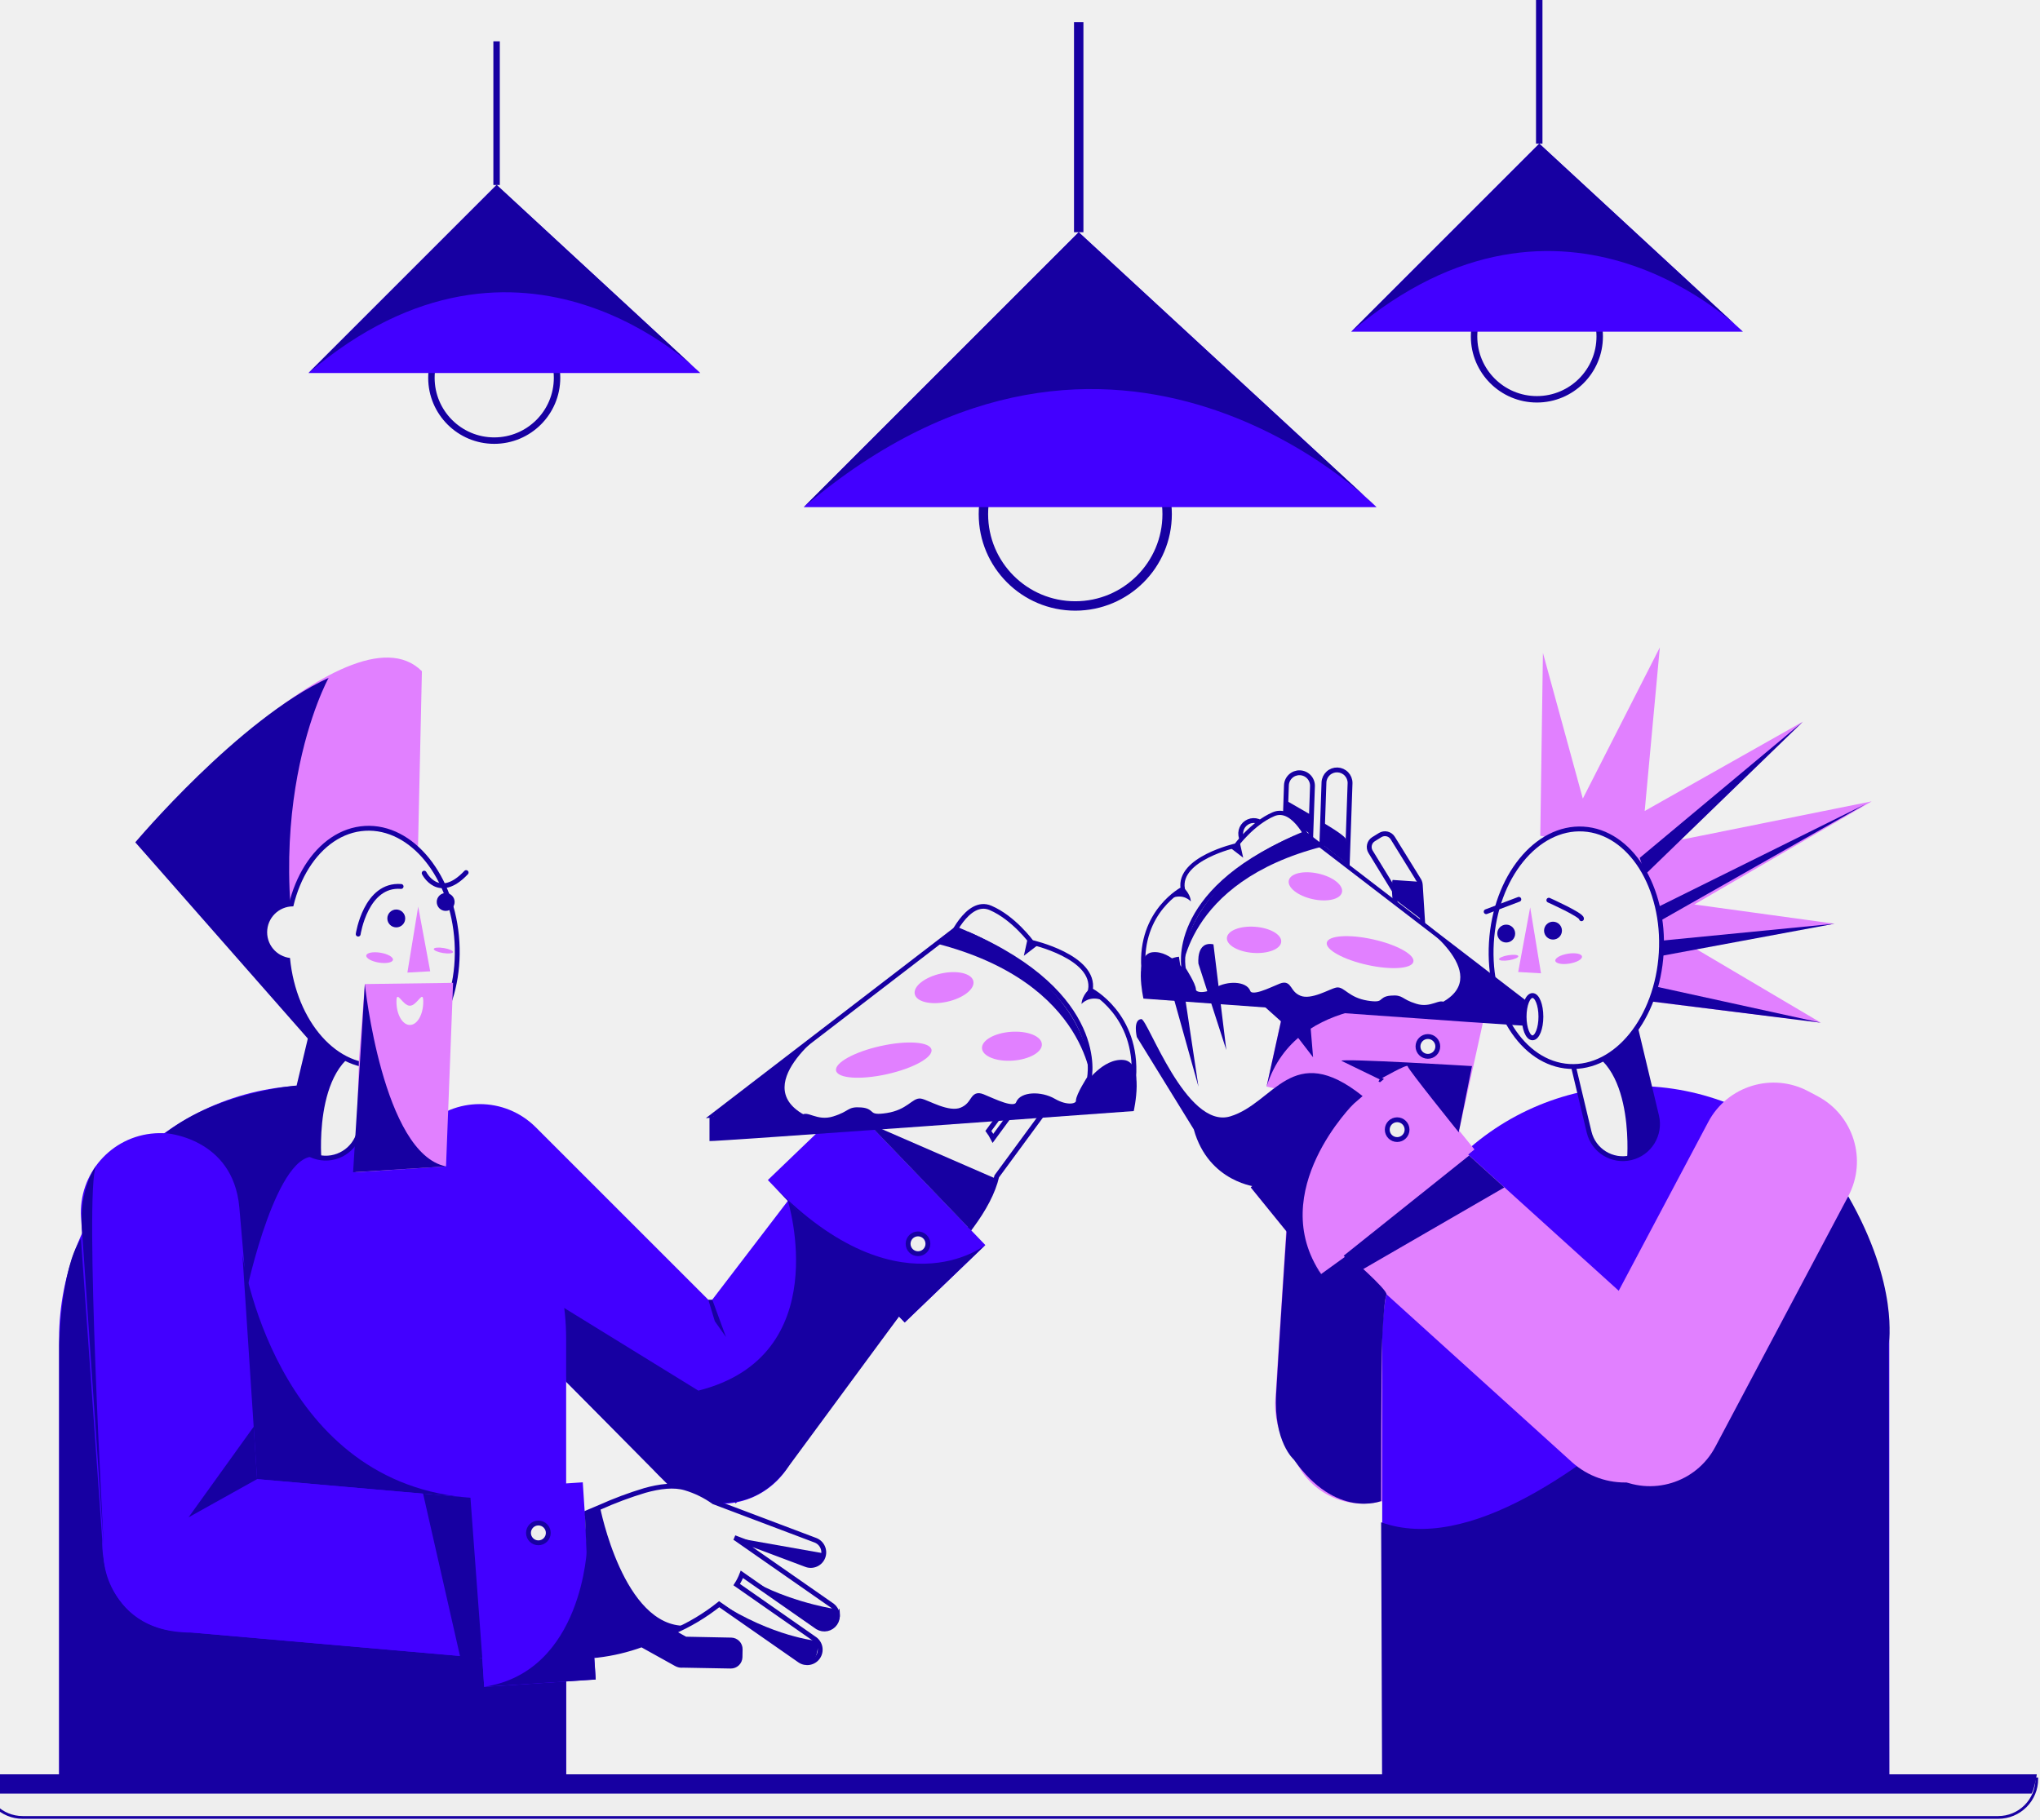
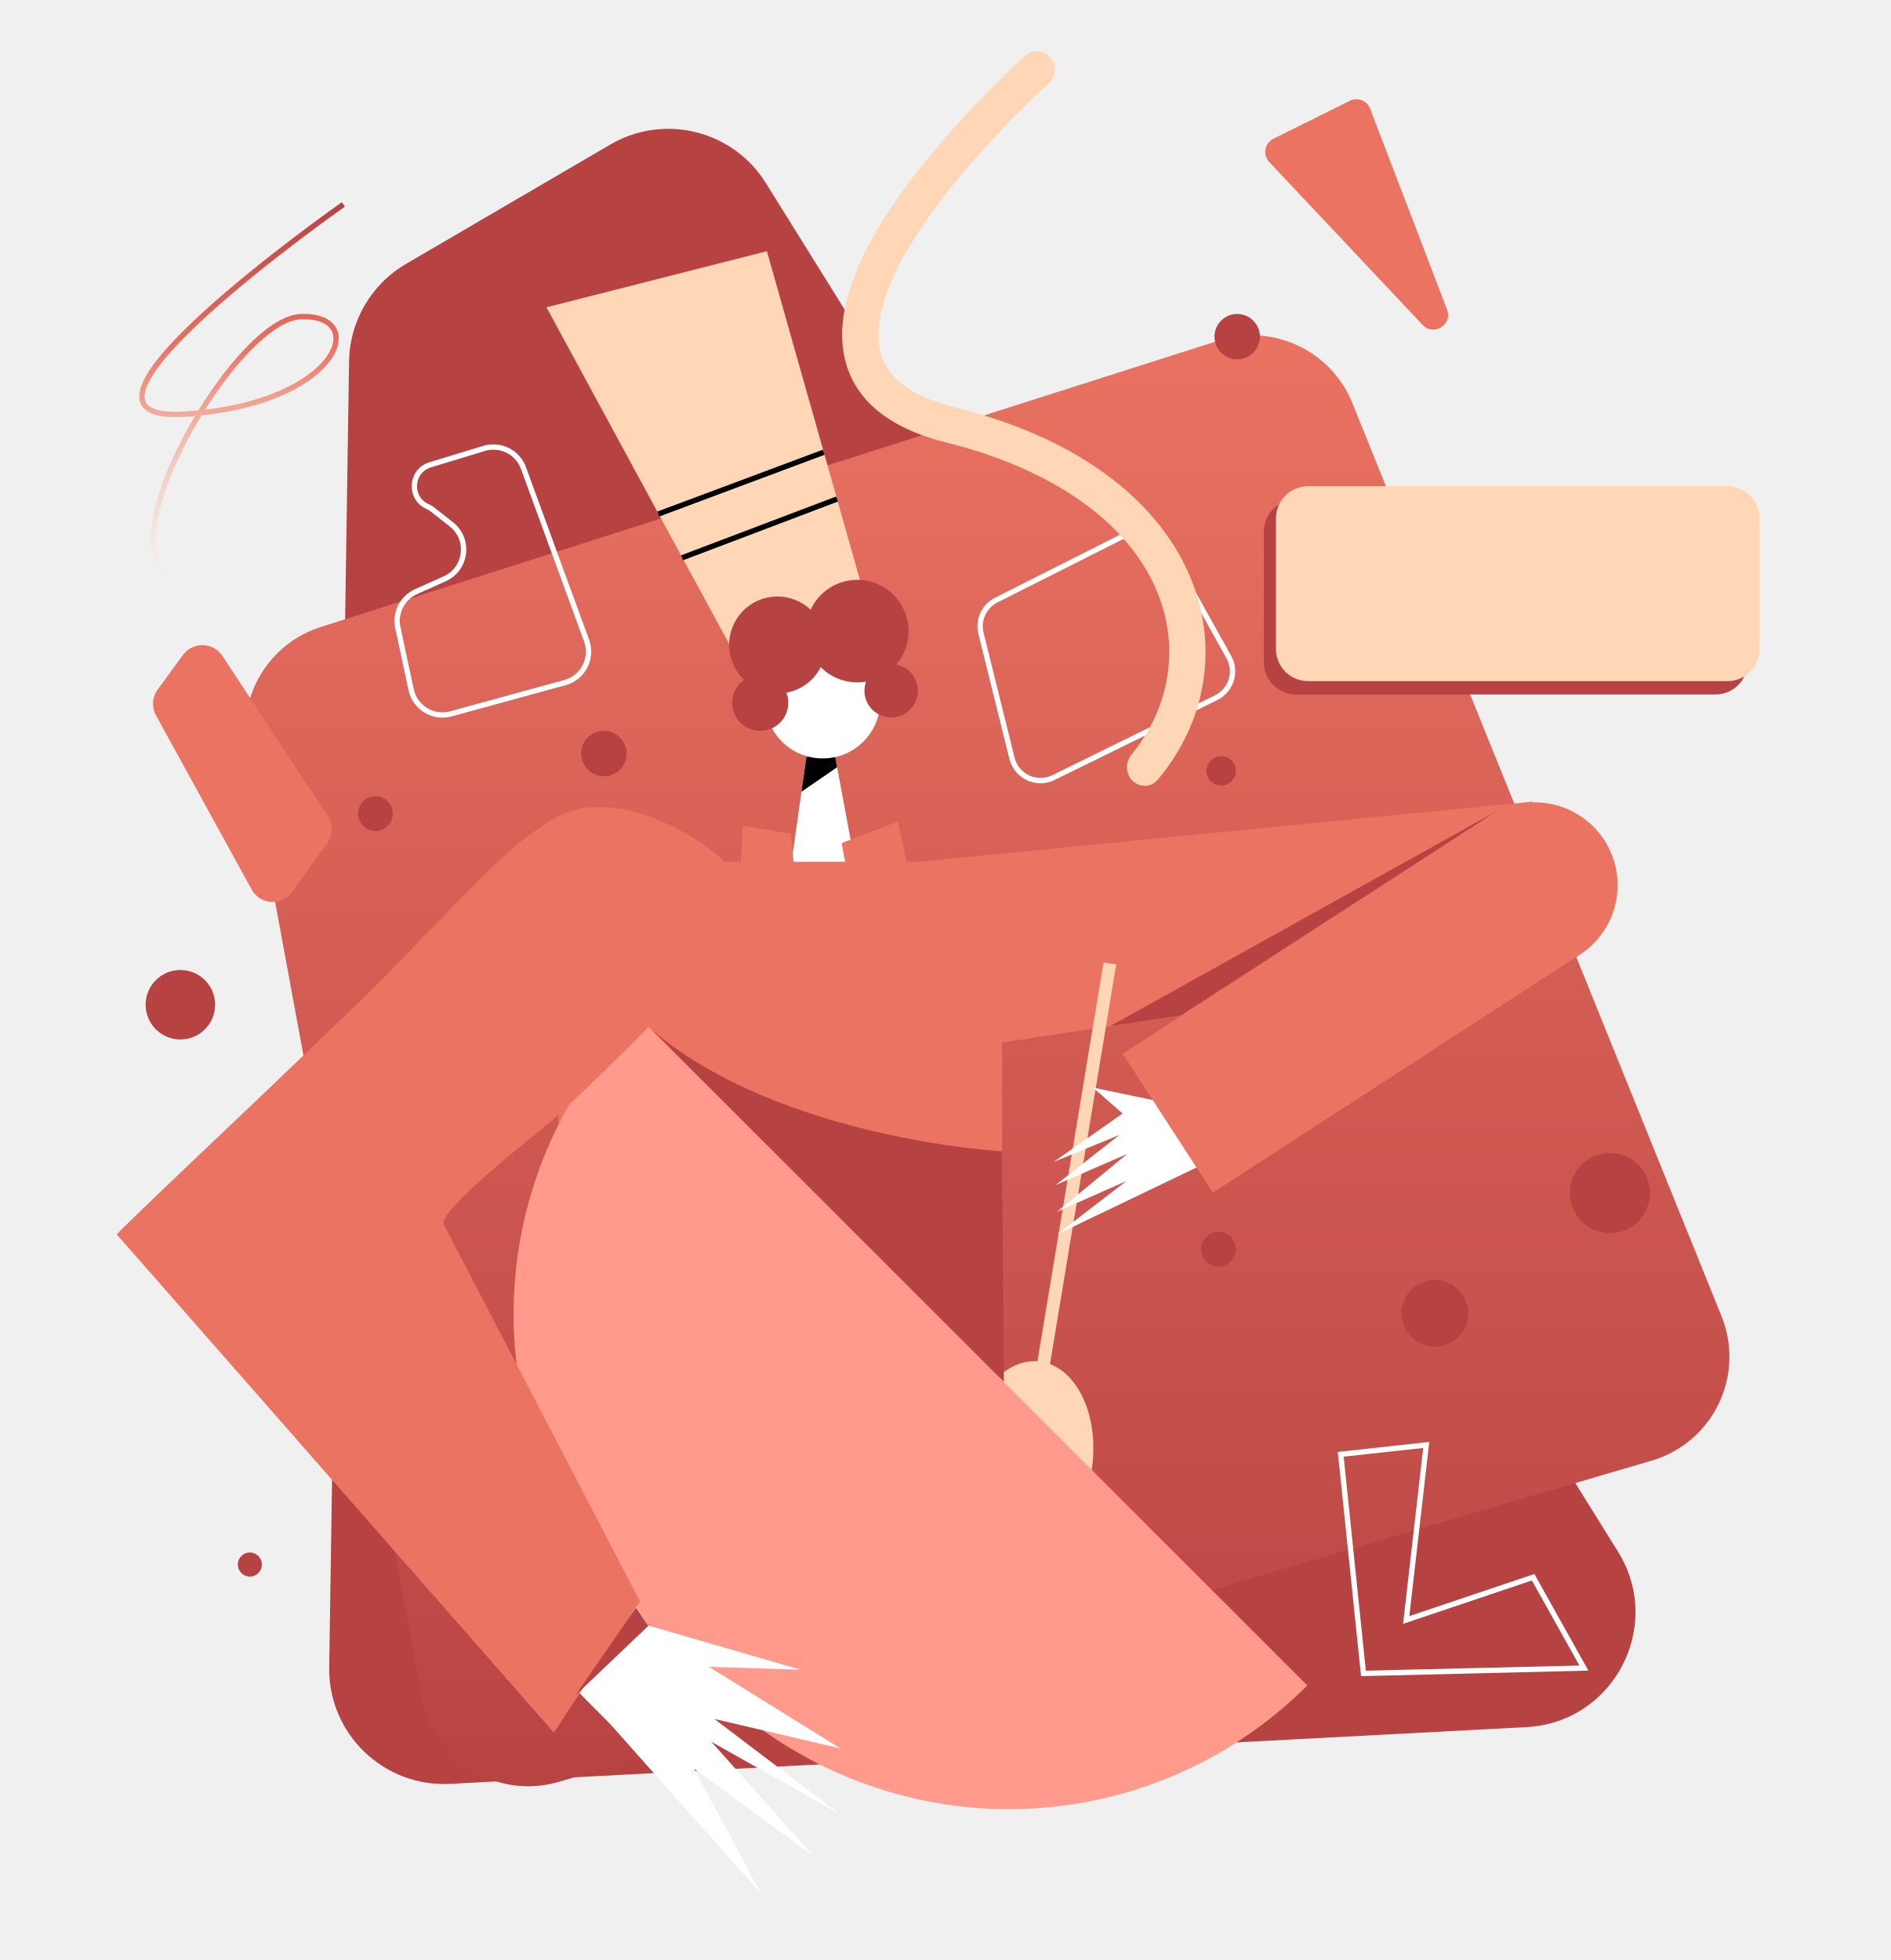
- <svg xmlns="http://www.w3.org/2000/svg" width="639" height="570" viewBox="0 0 639 570" fill="none">
-   <path d="M460.613 307.569C459.527 304.64 457.954 301.915 455.959 299.511C452.925 295.834 449.47 292.525 445.666 289.652L444.89 277.304C444.851 276.579 444.579 275.886 444.115 275.326V275.28L436.25 262.567C435.851 261.925 435.214 261.467 434.478 261.294C433.743 261.121 432.968 261.247 432.325 261.644L430.231 262.94C429.59 263.341 429.133 263.979 428.961 264.716C428.788 265.452 428.913 266.227 429.308 266.872L436.762 279.049L437.057 283.61C432.334 280.456 427.211 277.946 421.823 276.149L422.886 245.34C422.891 244.276 422.481 243.252 421.743 242.485C421.005 241.719 419.998 241.27 418.934 241.234C417.87 241.199 416.835 241.58 416.048 242.296C415.261 243.012 414.784 244.007 414.718 245.069L413.695 274.853C412.49 274.858 411.289 274.988 410.111 275.241L411.112 246.341C411.149 245.259 410.754 244.206 410.015 243.415C409.277 242.624 408.253 242.159 407.171 242.122C406.089 242.084 405.037 242.479 404.246 243.218C403.454 243.957 402.989 244.98 402.952 246.062L401.781 280.081L401.688 282.788C401.664 283.01 401.664 283.233 401.688 283.455L401.114 280.802L396.615 259.984C396.316 259.001 395.657 258.167 394.77 257.649C393.882 257.131 392.832 256.967 391.829 257.189C390.826 257.412 389.944 258.004 389.358 258.849C388.773 259.693 388.528 260.728 388.673 261.745L395.847 294.95C395.698 298.268 396.096 301.588 397.026 304.777C398.05 308.361 400.904 311.82 404.589 315.047C408.394 318.28 412.405 321.265 416.595 323.982C417.549 324.641 418.496 325.269 419.395 325.89L419.814 326.177C421.071 327.046 422.317 327.837 423.553 328.55L460.613 307.569Z" fill="#EEEEEE" stroke="#1700A2" stroke-width="1.52" stroke-miterlimit="10" />
-   <path d="M482.47 261.854L483.3 204.566L495.795 250.219L519.918 202.844L515.178 254.097L564.741 226.105L526.41 263.141L586.281 251.08L530.714 283.385L574.646 289.42L530.28 296.742L570.341 320.43L516.388 313.666C516.388 313.666 524.253 270.898 482.47 261.854Z" fill="#E180FF" />
-   <path d="M537.078 427.491L536.469 424.212C534.132 411.64 522.046 403.343 509.475 405.68L422.031 421.934C409.459 424.271 401.162 436.357 403.499 448.928L404.109 452.207C406.445 464.779 418.531 473.076 431.103 470.739L518.547 454.485C531.118 452.148 539.415 440.062 537.078 427.491Z" fill="#E180FF" />
-   <path d="M455.516 340.342C456.396 326.663 446.019 314.86 432.34 313.98C418.66 313.1 406.858 323.477 405.978 337.156L399.456 438.555C398.576 452.234 408.953 464.037 422.632 464.917C436.312 465.797 448.114 455.42 448.994 441.741L455.516 340.342Z" fill="#E180FF" />
-   <path d="M464.682 319.574L404.243 306.264L396.714 340.449L457.153 353.759L464.682 319.574Z" fill="#E180FF" />
-   <path d="M447.264 330.97C448.977 330.97 450.366 329.581 450.366 327.868C450.366 326.154 448.977 324.765 447.264 324.765C445.55 324.765 444.161 326.154 444.161 327.868C444.161 329.581 445.55 330.97 447.264 330.97Z" fill="#EEEEEE" stroke="#1700A2" stroke-width="1.52" stroke-miterlimit="10" />
-   <path d="M445.046 315.209C445.046 315.209 406.14 310.556 396.755 340.417L404.278 306.235L445.046 315.209Z" fill="#1700A2" />
-   <path d="M96.585 323.804L42.391 263.917C42.391 263.917 109.258 187.409 132.155 210.305L130.945 265.119C130.945 265.119 89.356 264.763 96.585 323.804Z" fill="#E180FF" />
-   <path d="M102.937 212.384C102.937 212.384 78.334 256.897 98.516 324.626L97.686 326.844L42.391 263.917C42.391 263.917 74.743 225.376 102.937 212.384Z" fill="#1700A2" />
-   <path d="M200.14 444.461L230.389 469.971L293.363 395.324C296.868 392.829 299.979 389.822 302.593 386.405C303.19 385.629 303.772 384.9 304.346 384.078C308.185 378.858 311.071 373.583 312.219 368.565L328.049 347.018C328.637 346.161 328.868 345.11 328.695 344.086C328.521 343.061 327.957 342.145 327.12 341.529C326.283 340.914 325.239 340.648 324.21 340.788C323.181 340.928 322.246 341.463 321.604 342.279L311.032 356.667C310.618 355.853 310.138 355.075 309.597 354.34L325.024 333.351C325.356 332.93 325.6 332.445 325.741 331.928C325.882 331.41 325.917 330.869 325.845 330.337C325.773 329.806 325.594 329.294 325.32 328.833C325.046 328.371 324.682 327.97 324.25 327.652C323.818 327.334 323.326 327.106 322.804 326.982C322.282 326.858 321.74 326.84 321.211 326.93C320.682 327.02 320.176 327.215 319.724 327.504C319.272 327.793 318.882 328.17 318.579 328.612L303.663 348.903C302.705 348.257 301.705 347.677 300.669 347.165L314.476 328.387C314.807 327.966 315.051 327.481 315.192 326.964C315.333 326.446 315.369 325.905 315.296 325.373C315.224 324.842 315.046 324.33 314.772 323.868C314.498 323.407 314.134 323.006 313.701 322.688C313.269 322.37 312.777 322.142 312.255 322.018C311.733 321.894 311.191 321.876 310.662 321.966C310.133 322.056 309.627 322.251 309.175 322.54C308.723 322.829 308.334 323.206 308.03 323.648L292.634 344.59C291.574 344.419 290.504 344.312 289.43 344.272L301.135 325.572C301.681 324.672 301.85 323.594 301.607 322.57C301.363 321.546 300.727 320.66 299.835 320.102C298.942 319.544 297.866 319.36 296.84 319.59C295.813 319.82 294.918 320.444 294.348 321.329L277.819 347.701L275.585 351.276L275.725 349.593L276.625 338.975C276.687 337.932 276.339 336.907 275.655 336.118C274.972 335.328 274.007 334.837 272.967 334.749C271.927 334.661 270.893 334.983 270.087 335.647C269.281 336.31 268.765 337.262 268.651 338.3L266.743 360.925L266.503 361.259C264.057 364.437 262.281 368.078 261.283 371.962L200.14 444.461Z" fill="#EEEEEE" stroke="#1700A2" stroke-width="1.52" stroke-miterlimit="10" />
-   <path d="M208.322 463.901C218.015 473.594 233.73 473.594 243.423 463.901C253.116 454.208 253.116 438.493 243.423 428.8L167.829 353.206C158.136 343.513 142.421 343.513 132.728 353.206C123.035 362.899 123.035 378.615 132.728 388.308L208.322 463.901Z" fill="#4200FF" />
-   <path d="M286.184 368.599L283.289 366.384C273.2 358.668 258.767 360.591 251.05 370.68L204.255 431.864C196.539 441.952 198.462 456.386 208.55 464.102L211.446 466.317C221.535 474.033 235.968 472.11 243.685 462.021L290.48 400.837C298.196 390.748 296.273 376.315 286.184 368.599Z" fill="#4200FF" />
-   <path d="M308.643 390.101L265.761 345.478L240.521 369.732L283.403 414.355L308.643 390.101Z" fill="#4200FF" />
-   <path d="M287.553 392.812C289.267 392.812 290.656 391.423 290.656 389.709C290.656 387.996 289.267 386.607 287.553 386.607C285.84 386.607 284.451 387.996 284.451 389.709C284.451 391.423 285.84 392.812 287.553 392.812Z" fill="#EEEEEE" stroke="#1700A2" stroke-width="1.52" stroke-miterlimit="10" />
-   <path d="M246.802 376.283C246.802 376.283 261.88 424.837 218.747 435.712L174.699 408.565L177.336 432.927L209.719 465.682C209.719 465.682 231.072 480.125 246.173 460.594L282.046 411.884L246.802 376.283Z" fill="#1700A2" />
-   <path d="M223.122 407.246L227.411 418.935L223.905 413.963L221.873 407.246" fill="#1700A2" />
-   <path d="M312.009 369.341L274.562 353.053L269.799 335.833L267.852 347.708L303.687 385.001C303.687 385.001 311.458 375.965 312.009 369.341Z" fill="#1700A2" />
-   <path d="M308.62 390.097C308.62 390.097 280.697 412.482 240.503 369.721L283.38 414.351L308.62 390.097Z" fill="#1700A2" />
-   <path d="M97.927 340.053C118.987 340.053 139.185 348.419 154.077 363.311C168.97 378.204 177.336 398.402 177.336 419.462V562.683H18.509V419.462C18.509 409.033 20.564 398.707 24.555 389.072C28.546 379.437 34.396 370.683 41.771 363.309C49.145 355.935 57.9 350.086 67.536 346.095C77.171 342.105 87.498 340.052 97.927 340.053Z" fill="#4200FF" />
-   <path d="M99.5 362.572L99.508 362.574C105.341 363.966 111.199 360.365 112.591 354.532L118.977 327.764C120.369 321.93 116.769 316.073 110.935 314.681L110.928 314.679C105.094 313.287 99.237 316.888 97.845 322.721L91.458 349.489C90.066 355.323 93.667 361.18 99.5 362.572Z" fill="#EEEEEE" stroke="#1700A2" stroke-width="1.52" stroke-miterlimit="10" />
-   <path d="M32.366 488.153C33.26 501.832 45.074 512.196 58.752 511.301C72.431 510.407 82.795 498.594 81.901 484.915L74.927 378.237C74.033 364.559 62.22 354.195 48.541 355.089C34.862 355.983 24.498 367.797 25.392 381.475L32.366 488.153Z" fill="#4200FF" />
-   <path d="M177.336 526.833V562.318L18.541 562.683V421.518C18.541 421.518 18.998 397.473 25.358 388.119L32.021 482.467C32.021 482.467 30.47 511.561 60.13 511.522L151.073 519.472L151.662 528.547L177.336 526.833Z" fill="#1700A2" />
-   <path d="M145.302 469.103L80.529 463.433L75.937 393.13C75.937 393.13 85.842 463.255 145.302 469.103Z" fill="#1700A2" />
-   <path d="M30.074 365.346C30.074 365.346 24.815 372.172 25.653 384.947C26.491 397.721 32.486 484.189 32.486 484.189C32.486 484.189 26.336 373.165 30.074 365.346Z" fill="#1700A2" />
-   <path d="M118.946 327.767L106.955 323.044L97.927 321.011L92.567 344.738C92.567 344.738 87.355 356.148 96.608 361.437L100.657 362.787C100.657 362.787 97.934 328.248 118.946 327.767Z" fill="#1700A2" />
-   <path d="M91.605 481.521L90.287 498.585C90.036 501.947 91.126 505.272 93.319 507.833C95.513 510.393 98.63 511.982 101.991 512.251L177.84 518.146C180.894 518.826 184.041 518.986 187.148 518.619C191.883 518.063 196.537 516.957 201.016 515.323L211.828 521.334C212.461 521.693 213.192 521.84 213.915 521.753H213.977L228.892 522.024C229.648 522.035 230.378 521.747 230.922 521.222C231.467 520.698 231.783 519.98 231.801 519.224L231.847 516.766C231.86 516.009 231.572 515.279 231.048 514.734C230.523 514.188 229.804 513.873 229.047 513.857L214.706 513.57L210.711 511.344C215.93 509.101 220.826 506.171 225.27 502.634L250.556 520.256C251.445 520.856 252.534 521.081 253.588 520.883C254.642 520.686 255.576 520.081 256.188 519.2C256.799 518.32 257.04 517.233 256.857 516.177C256.673 515.12 256.082 514.178 255.209 513.555L230.761 496.491C231.409 495.475 231.952 494.397 232.383 493.272L256.101 509.816C256.991 510.354 258.052 510.533 259.069 510.316C260.085 510.099 260.981 509.503 261.574 508.65C262.167 507.796 262.412 506.748 262.26 505.72C262.108 504.692 261.57 503.76 260.755 503.114L232.832 483.654L230.614 482.103C230.435 481.972 230.242 481.86 230.04 481.769L232.569 482.731L252.51 490.223C253.012 490.413 253.546 490.502 254.082 490.485C254.618 490.468 255.145 490.346 255.634 490.125C256.123 489.904 256.563 489.589 256.93 489.198C257.297 488.807 257.583 488.348 257.773 487.846C257.962 487.345 258.051 486.81 258.034 486.274C258.017 485.739 257.895 485.211 257.674 484.722C257.453 484.234 257.139 483.793 256.748 483.426C256.357 483.059 255.897 482.773 255.396 482.584L223.595 470.569C220.893 468.641 217.893 467.171 214.714 466.218C211.146 465.132 206.67 465.682 201.978 466.993C197.19 468.436 192.5 470.187 187.939 472.237L184.836 473.547C184.689 473.617 184.526 473.679 184.371 473.741C182.959 474.331 181.617 474.949 180.345 475.595L105.233 469.801C101.874 469.559 98.556 470.656 96.003 472.852C93.45 475.047 91.869 478.164 91.605 481.521Z" fill="#EEEEEE" stroke="#1700A2" stroke-width="1.52" stroke-miterlimit="10" />
-   <path d="M59.38 461.601C45.725 460.407 33.686 470.508 32.491 484.164C31.297 497.82 41.398 509.858 55.054 511.053L156.275 519.909C169.931 521.103 181.97 511.002 183.164 497.346C184.359 483.69 174.257 471.652 160.602 470.457L59.38 461.601Z" fill="#4200FF" />
-   <path d="M147.615 466.726L151.652 528.482L186.582 526.198L182.545 464.442L147.615 466.726Z" fill="#4200FF" />
-   <path d="M168.641 483.398C170.354 483.398 171.744 482.009 171.744 480.295C171.744 478.582 170.354 477.193 168.641 477.193C166.928 477.193 165.538 478.582 165.538 480.295C165.538 482.009 166.928 483.398 168.641 483.398Z" fill="#EEEEEE" stroke="#1700A2" stroke-width="1.52" stroke-miterlimit="10" />
-   <path d="M80.529 463.433L59.06 475.409L79.459 447.028L80.382 461.222" fill="#1700A2" />
-   <path d="M147.358 469.281L151.065 519.434H144.216L132.528 467.986L147.358 469.281Z" fill="#1700A2" />
-   <path d="M183.905 484.577C183.905 484.577 182.649 523.739 151.701 528.509L186.605 526.229L183.905 484.577Z" fill="#1700A2" />
-   <path d="M187.962 472.252C187.962 472.252 195.253 509.855 214.807 509.397L210.735 511.375L216.661 513.64L230.219 514.159C230.219 514.159 234.097 516.323 231.056 521.14L224.076 522.055L211.828 521.334L201.032 515.292L187.14 518.588L185.139 518.906L183.2 474.269L187.962 472.252Z" fill="#1700A2" />
-   <path d="M255.892 514.121C255.892 514.121 242.218 512.965 225.216 502.044L250.556 520.225C250.556 520.225 254.915 522.226 255.892 517.937C256.869 513.648 255.892 514.121 255.892 514.121Z" fill="#1700A2" />
-   <path d="M260.608 503.975C260.608 503.975 244.397 501.346 232.39 493.256L256.326 510.615C256.326 510.615 263.23 510.056 263.09 505.914C262.95 501.773 262.4 505.775 262.4 505.775C262.4 505.775 261.376 504.115 260.608 503.975Z" fill="#1700A2" />
-   <path d="M258.025 486.702L230.056 481.753L252.51 490.223C252.51 490.223 257.8 490.441 258.025 486.702Z" fill="#1700A2" />
-   <path d="M118.744 333.919C133.437 333.046 144.359 315.688 143.138 295.15C141.918 274.612 129.018 258.67 114.325 259.542C99.632 260.415 88.71 277.773 89.931 298.311C91.151 318.85 104.051 334.792 118.744 333.919Z" fill="#EEEEEE" stroke="#1700A2" stroke-width="1.52" stroke-miterlimit="10" />
-   <path d="M139.601 285.402C141.148 285.402 142.401 284.148 142.401 282.602C142.401 281.056 141.148 279.802 139.601 279.802C138.055 279.802 136.801 281.056 136.801 282.602C136.801 284.148 138.055 285.402 139.601 285.402Z" fill="#1700A2" />
-   <path d="M124.127 290.567C125.674 290.567 126.927 289.314 126.927 287.767C126.927 286.221 125.674 284.967 124.127 284.967C122.581 284.967 121.327 286.221 121.327 287.767C121.327 289.314 122.581 290.567 124.127 290.567Z" fill="#1700A2" />
-   <path d="M112.198 292.677C112.198 292.677 114.572 276.862 125.64 277.747" stroke="#1700A2" stroke-width="1.52" stroke-miterlimit="10" stroke-linecap="round" />
-   <path d="M132.869 273.574C132.869 273.574 137.337 282.579 146.008 273.395" stroke="#1700A2" stroke-width="1.52" stroke-miterlimit="10" stroke-linecap="round" />
-   <path d="M130.992 284.06L134.754 304.327L127.61 304.731L130.992 284.06Z" fill="#E180FF" />
-   <path d="M123.088 300.735C123.228 299.881 121.47 298.883 119.161 298.506C116.853 298.128 114.869 298.514 114.729 299.368C114.589 300.222 116.347 301.22 118.656 301.598C120.964 301.976 122.948 301.589 123.088 300.735Z" fill="#E180FF" />
-   <path d="M141.91 298.312C141.98 297.881 140.687 297.311 139.022 297.038C137.356 296.766 135.948 296.894 135.878 297.326C135.807 297.757 137.101 298.327 138.766 298.6C140.432 298.872 141.839 298.743 141.91 298.312Z" fill="#E180FF" />
-   <path d="M297.381 294.896C297.381 294.896 302.942 281.33 310.248 284.456C317.555 287.581 323.124 295.245 323.124 295.245C323.124 295.245 343.29 299.767 341.561 310.199C341.561 310.199 356.523 317.854 355.127 337.687L335.301 345.335C335.301 345.335 326.622 289.676 297.381 294.896Z" fill="#EEEEEE" stroke="#1700A2" stroke-width="1.466" stroke-miterlimit="10" />
-   <path d="M299.475 291.072L223.525 349.399L339.808 339.751C339.808 339.751 346.788 310.548 299.475 291.072Z" fill="#EEEEEE" stroke="#1700A2" stroke-width="1.466" stroke-miterlimit="10" />
-   <path d="M222.237 350.206V357.513C222.237 357.862 355.127 348.12 355.127 348.12C355.127 348.12 358.609 332.817 352.024 332.118C345.439 331.42 339.808 339.751 339.808 339.751L222.237 350.206Z" fill="#1700A2" />
-   <path d="M223.517 349.834C223.517 349.834 226.061 355.403 230.583 352.936C235.105 350.47 238.068 348.414 239.456 351.199C240.845 353.983 250.245 352.417 251.285 350.33C252.324 348.244 255.636 352.238 261.197 350.501C266.759 348.763 265.549 347.398 269.729 347.716C273.91 348.034 271.281 350.501 277.904 349.454C284.528 348.407 286.258 344.59 288.345 344.932C290.431 345.273 297.039 349.454 301.212 347.716C305.385 345.979 304.315 342.155 307.821 343.543C311.327 344.932 317.904 348.414 318.959 345.63C320.014 342.845 325.939 342.527 330.089 344.932C334.239 347.336 337.745 346.677 337.745 344.932C337.745 343.187 341.219 337.804 341.219 337.804C341.219 337.804 347.021 311.657 302.841 292.522" fill="#EEEEEE" />
-   <path d="M223.517 349.834C223.517 349.834 226.061 355.403 230.583 352.936C235.105 350.47 238.068 348.414 239.456 351.199C240.845 353.983 250.245 352.417 251.285 350.33C252.324 348.244 255.636 352.238 261.197 350.501C266.759 348.763 265.549 347.398 269.729 347.716C273.91 348.034 271.281 350.501 277.904 349.454C284.528 348.407 286.258 344.59 288.345 344.932C290.431 345.273 297.039 349.454 301.212 347.716C305.385 345.979 304.315 342.155 307.821 343.543C311.327 344.932 317.904 348.414 318.959 345.63C320.014 342.845 325.939 342.527 330.089 344.932C334.239 347.336 337.745 346.677 337.745 344.932C337.745 343.187 341.219 337.804 341.219 337.804C341.219 337.804 347.021 311.657 302.841 292.522" stroke="#1700A2" stroke-width="1.466" stroke-miterlimit="10" />
-   <path d="M277.808 336.569C286.06 334.738 292.31 331.278 291.769 328.84C291.228 326.401 284.101 325.909 275.849 327.74C267.598 329.571 261.348 333.031 261.889 335.469C262.43 337.907 269.557 338.4 277.808 336.569Z" fill="#E180FF" />
-   <path d="M296.695 313.861C301.764 312.736 305.434 309.848 304.893 307.41C304.352 304.972 299.805 303.907 294.736 305.031C289.667 306.156 285.997 309.044 286.538 311.482C287.079 313.92 291.626 314.985 296.695 313.861Z" fill="#E180FF" />
-   <path d="M317.3 332.31C322.478 331.935 326.53 329.612 326.349 327.121C326.169 324.63 321.825 322.915 316.647 323.29C311.469 323.665 307.417 325.988 307.597 328.479C307.778 330.969 312.121 332.685 317.3 332.31Z" fill="#E180FF" />
-   <path d="M336.814 189.859C352.706 189.859 365.59 176.976 365.59 161.083C365.59 145.191 352.706 132.307 336.814 132.307C320.921 132.307 308.038 145.191 308.038 161.083C308.038 176.976 320.921 189.859 336.814 189.859Z" fill="#EEEEEE" stroke="#1700A2" stroke-width="2.947" stroke-miterlimit="10" />
-   <path d="M337.892 72.762L251.75 158.904H260.46H431.193L337.892 72.762Z" fill="#4200FF" />
-   <path d="M337.892 72.762V6.942" stroke="#1700A2" stroke-width="2.947" stroke-miterlimit="10" />
-   <path d="M431.193 158.904C431.193 158.904 349.651 75.647 251.75 158.904L337.892 72.762L431.193 158.904Z" fill="#1700A2" />
-   <path d="M481.407 125.11C492.275 125.11 501.085 116.3 501.085 105.432C501.085 94.564 492.275 85.754 481.407 85.754C470.54 85.754 461.729 94.564 461.729 105.432C461.729 116.3 470.54 125.11 481.407 125.11Z" fill="#EEEEEE" stroke="#1700A2" stroke-width="2.017" stroke-miterlimit="10" />
-   <path d="M482.144 45.018L423.227 103.935H429.184H545.956L482.144 45.018Z" fill="#4200FF" />
-   <path d="M482.144 45.018V6.10352e-05" stroke="#1700A2" stroke-width="2.017" stroke-miterlimit="10" />
-   <path d="M545.956 103.958C545.956 103.958 490.18 47.019 423.227 103.958L482.175 45.01L545.956 103.958Z" fill="#1700A2" />
-   <path d="M154.812 138.055C165.679 138.055 174.489 129.245 174.489 118.377C174.489 107.509 165.679 98.699 154.812 98.699C143.944 98.699 135.134 107.509 135.134 118.377C135.134 129.245 143.944 138.055 154.812 138.055Z" fill="#EEEEEE" stroke="#1700A2" stroke-width="2.017" stroke-miterlimit="10" />
-   <path d="M155.548 57.963L96.631 116.88H102.588H219.36L155.548 57.963Z" fill="#4200FF" />
-   <path d="M155.548 57.963V12.945" stroke="#1700A2" stroke-width="2.017" stroke-miterlimit="10" />
-   <path d="M219.36 116.88C219.36 116.88 163.584 59.941 96.631 116.88L155.579 57.932L219.36 116.88Z" fill="#1700A2" />
-   <path d="M91.791 300.209C96.272 300.209 99.904 296.576 99.904 292.096C99.904 287.615 96.272 283.982 91.791 283.982C87.311 283.982 83.678 287.615 83.678 292.096C83.678 296.576 87.311 300.209 91.791 300.209Z" fill="#EEEEEE" />
-   <path d="M112.431 331.909L114.277 308.322L141.92 307.949L139.71 365.455L111.329 367.293L112.431 331.909Z" fill="#E180FF" />
-   <path d="M124.182 313.837C124.182 317.87 126.067 321.143 128.386 321.143C130.705 321.143 132.582 317.87 132.582 313.837C132.582 309.803 130.705 315.116 128.386 315.116C126.067 315.116 124.182 309.803 124.182 313.837Z" fill="#EEEEEE" />
-   <path d="M114.277 308.322C114.277 308.322 119.877 361.468 139.694 365.455L110.6 367.293L114.277 308.322Z" fill="#1700A2" />
-   <path d="M92.986 340.115C92.986 340.115 68.103 342.078 51.792 355.038C51.792 355.038 72.967 356.349 74.96 378.23L77.233 404.524C77.233 404.524 86.889 359.056 99.478 362.577C99.478 362.577 90.775 350.609 92.986 340.115Z" fill="#1700A2" />
-   <path d="M259.514 322.144C259.514 322.144 232.972 340.759 253.612 350.16L252.689 352.936L223.758 356.256L223.517 349.415L259.514 322.144Z" fill="#1700A2" />
-   <path d="M299.475 291.072C299.475 291.072 341.902 305.188 342.088 340.759C342.088 340.759 341.537 307.95 293.223 295.601L299.475 291.072Z" fill="#1700A2" />
-   <path d="M341.53 309.609C341.53 309.609 338.947 311.634 338.761 314.581C338.761 314.581 341.157 311.634 345.586 313.48L341.53 309.609Z" fill="#1700A2" />
-   <path d="M321.805 294.492L320.704 299.472L325.49 295.788L321.805 294.492Z" fill="#1700A2" />
-   <path d="M591.788 562.9H432.961V419.687C432.96 409.259 435.014 398.932 439.004 389.296C442.994 379.661 448.843 370.906 456.217 363.532C463.591 356.157 472.345 350.307 481.98 346.316C491.615 342.325 501.942 340.27 512.371 340.27C522.8 340.269 533.128 342.323 542.763 346.314C552.399 350.304 561.155 356.154 568.529 363.529C575.904 370.904 581.754 379.659 585.745 389.295C589.735 398.93 591.789 409.258 591.788 419.687V562.9Z" fill="#4200FF" />
-   <path d="M499.428 314.844L499.42 314.846C493.587 316.238 489.986 322.095 491.378 327.929L497.765 354.697C499.157 360.53 505.014 364.131 510.847 362.739L510.855 362.737C516.688 361.345 520.289 355.488 518.897 349.655L512.51 322.886C511.118 317.053 505.261 313.452 499.428 314.844Z" fill="#EEEEEE" stroke="#1700A2" stroke-width="1.52" stroke-miterlimit="10" />
-   <path d="M491.359 327.992L503.342 323.268L512.378 321.236L517.738 344.955C517.738 344.955 522.942 356.372 513.697 361.662L509.671 363.019C509.671 363.019 512.363 328.473 491.359 327.992Z" fill="#1700A2" />
-   <path d="M520.361 298.526C521.581 277.987 510.659 260.63 495.967 259.757C481.274 258.884 468.374 274.826 467.153 295.365C465.933 315.903 476.855 333.26 491.548 334.133C506.241 335.006 519.141 319.064 520.361 298.526Z" fill="#EEEEEE" stroke="#1700A2" stroke-width="1.52" stroke-miterlimit="10" />
-   <path d="M471.805 295.307C473.351 295.307 474.605 294.053 474.605 292.507C474.605 290.96 473.351 289.707 471.805 289.707C470.258 289.707 469.005 290.96 469.005 292.507C469.005 294.053 470.258 295.307 471.805 295.307Z" fill="#1700A2" />
-   <path d="M486.457 294.384C488.003 294.384 489.257 293.13 489.257 291.584C489.257 290.037 488.003 288.784 486.457 288.784C484.91 288.784 483.657 290.037 483.657 291.584C483.657 293.13 484.91 294.384 486.457 294.384Z" fill="#1700A2" />
-   <path d="M479.305 284.285L475.551 304.552L482.695 304.956L479.305 284.285Z" fill="#E180FF" />
-   <path d="M491.612 301.909C493.92 301.531 495.678 300.533 495.538 299.679C495.399 298.825 493.414 298.439 491.106 298.817C488.798 299.194 487.04 300.193 487.18 301.046C487.319 301.9 489.304 302.287 491.612 301.909Z" fill="#E180FF" />
-   <path d="M472.689 300.863C474.36 300.593 475.658 300.023 475.588 299.591C475.518 299.158 474.107 299.026 472.436 299.296C470.765 299.566 469.467 300.136 469.537 300.569C469.607 301.001 471.018 301.133 472.689 300.863Z" fill="#E180FF" />
-   <path d="M465.522 285.65L475.753 281.78" stroke="#1700A2" stroke-width="1.52" stroke-miterlimit="10" stroke-linecap="round" />
-   <path d="M485.154 282.051C485.154 282.051 495.656 286.752 495.377 287.861" stroke="#1700A2" stroke-width="1.52" stroke-miterlimit="10" stroke-linecap="round" />
-   <path d="M410.577 264.584C410.577 264.584 405.519 252.267 398.896 255.113C392.272 257.96 387.207 264.894 387.207 264.894C387.207 264.894 368.902 269.005 370.476 278.475C370.476 278.475 356.903 285.417 358.167 303.412L376.162 310.393C376.162 310.393 384.019 259.86 410.577 264.584Z" fill="#EEEEEE" stroke="#1700A2" stroke-width="1.326" stroke-miterlimit="10" />
-   <path d="M408.676 261.109L477.614 314.046L372.059 305.312C372.059 305.312 365.745 278.786 408.676 261.109Z" fill="#EEEEEE" stroke="#1700A2" stroke-width="1.326" stroke-miterlimit="10" />
-   <path d="M478.77 314.783V321.414C478.77 321.725 358.167 312.882 358.167 312.882C358.167 312.882 355.01 298.991 361.006 298.355C367.001 297.719 372.059 305.336 372.059 305.336L478.77 314.783Z" fill="#1700A2" />
-   <path d="M477.614 314.465C477.614 314.465 475.288 319.514 471.192 317.304C467.097 315.093 464.405 313.201 463.141 315.753C461.877 318.304 453.353 316.854 452.406 314.977C451.46 313.1 448.458 316.714 443.409 315.132C438.36 313.55 439.461 312.293 435.653 312.611C431.844 312.929 434.225 315.132 428.23 314.163C422.234 313.193 420.652 309.741 418.759 310.059C416.867 310.377 410.887 314.155 407.102 312.603C403.316 311.052 404.255 307.554 401.098 308.811C397.941 310.067 391.946 313.232 391.015 310.711C390.084 308.19 384.701 307.864 380.932 310.075C377.162 312.285 373.951 311.626 373.951 310.075C373.951 308.524 370.794 303.606 370.794 303.606C370.794 303.606 365.528 279.872 405.628 262.498" fill="#EEEEEE" />
-   <path d="M477.614 314.465C477.614 314.465 475.288 319.514 471.192 317.304C467.097 315.093 464.405 313.201 463.141 315.753C461.877 318.304 453.353 316.854 452.406 314.977C451.46 313.1 448.458 316.714 443.409 315.132C438.36 313.55 439.461 312.293 435.653 312.611C431.844 312.929 434.225 315.132 428.23 314.163C422.234 313.193 420.652 309.741 418.759 310.059C416.867 310.377 410.887 314.155 407.102 312.603C403.316 311.052 404.255 307.554 401.098 308.811C397.941 310.067 391.946 313.232 391.015 310.711C390.084 308.19 384.701 307.864 380.932 310.075C377.162 312.285 373.951 311.626 373.951 310.075C373.951 308.524 370.794 303.606 370.794 303.606C370.794 303.606 365.528 279.872 405.628 262.498" stroke="#1700A2" stroke-width="1.326" stroke-miterlimit="10" />
-   <path d="M442.724 301.333C443.215 299.12 437.541 295.98 430.051 294.318C422.561 292.656 416.092 293.102 415.601 295.314C415.11 297.527 420.784 300.667 428.274 302.329C435.764 303.991 442.233 303.545 442.724 301.333Z" fill="#E180FF" />
-   <path d="M420.355 279.554C420.846 277.342 417.515 274.721 412.915 273.7C408.314 272.679 404.187 273.645 403.696 275.858C403.206 278.07 406.537 280.691 411.137 281.711C415.737 282.732 419.864 281.766 420.355 279.554Z" fill="#E180FF" />
-   <path d="M401.327 295.085C401.49 292.825 397.813 290.717 393.113 290.377C388.414 290.037 384.471 291.593 384.307 293.853C384.144 296.114 387.821 298.222 392.521 298.562C397.221 298.902 401.163 297.345 401.327 295.085Z" fill="#E180FF" />
-   <path d="M444.945 289.334C444.945 289.334 469.028 306.228 450.297 314.76L451.134 317.265L477.39 320.274L477.614 314.069L444.945 289.334Z" fill="#1700A2" />
-   <path d="M408.676 261.109C408.676 261.109 370.174 273.922 370.003 306.204C370.003 306.204 370.507 276.428 414.331 265.22L408.676 261.109Z" fill="#1700A2" />
-   <path d="M370.507 277.933C370.507 277.933 372.834 279.779 373.013 282.455C373.013 282.455 370.841 279.779 366.808 281.446L370.507 277.933Z" fill="#1700A2" />
-   <path d="M388.401 264.219L389.41 268.734L385.058 265.391L388.401 264.219Z" fill="#1700A2" />
-   <path d="M485.138 425.916L496.618 413.203C498.869 410.696 500.037 407.4 499.867 404.034C499.697 400.669 498.203 397.507 495.71 395.24L439.244 344.226C437.244 341.826 434.856 339.778 432.178 338.168" stroke="#1700A2" stroke-width="1.52" stroke-miterlimit="10" />
-   <path d="M480.034 325.176C481.487 325.176 482.664 322.207 482.664 318.545C482.664 314.882 481.487 311.913 480.034 311.913C478.582 311.913 477.405 314.882 477.405 318.545C477.405 322.207 478.582 325.176 480.034 325.176Z" fill="#EEEEEE" stroke="#1700A2" stroke-width="1.52" stroke-miterlimit="10" />
-   <path d="M578.92 374.794C578.92 374.794 486.255 496.312 432.62 476.96L432.961 562.908H591.788L591.586 421.115C591.586 421.115 594.991 402.841 578.92 374.794Z" fill="#1700A2" />
-   <path d="M569.35 343.468L566.403 341.905C555.107 335.914 541.093 340.215 535.101 351.511L493.428 430.086C487.437 441.382 491.737 455.397 503.034 461.388L505.98 462.951C517.277 468.942 531.291 464.641 537.282 453.345L578.956 374.77C584.947 363.474 580.646 349.459 569.35 343.468Z" fill="#E180FF" />
-   <path d="M450.33 353.087C440.168 343.888 424.472 344.67 415.273 354.833C406.074 364.995 406.855 380.691 417.018 389.89L492.349 458.077C502.512 467.276 518.208 466.494 527.407 456.332C536.606 446.169 535.824 430.473 525.662 421.274L450.33 353.087Z" fill="#E180FF" />
-   <path d="M439.775 332.986L391.754 372.025L413.835 399.187L461.856 360.147L439.775 332.986Z" fill="#E180FF" />
-   <path d="M437.638 357.047C439.352 357.047 440.741 355.658 440.741 353.945C440.741 352.231 439.352 350.842 437.638 350.842C435.925 350.842 434.536 352.231 434.536 353.945C434.536 355.658 435.925 357.047 437.638 357.047Z" fill="#EEEEEE" stroke="#1700A2" stroke-width="1.52" stroke-miterlimit="10" />
-   <path d="M460.186 362.05L420.892 393.44L425.554 398.466L471.223 372.048L460.186 362.05Z" fill="#1700A2" />
-   <path d="M424.142 345.692C424.142 345.692 396.289 373.242 413.834 399.211L391.775 372.017L424.142 345.692Z" fill="#1700A2" />
-   <path d="M403.037 385.172L413.834 399.18L422.118 393.192C422.118 393.192 434.83 404.252 434.28 405.602C433.729 406.952 433.302 412.42 432.961 419.656C432.62 426.893 432.62 470.298 432.62 470.298C432.62 470.298 418.527 476.099 405.256 457.298C405.256 457.298 398.895 451.775 399.725 436.844C400.555 421.913 403.037 385.172 403.037 385.172Z" fill="#1700A2" />
-   <path d="M420.179 332.374L432.178 338.199C432.178 338.199 440.919 333.227 440.919 334.057C440.919 334.887 456.928 354.767 456.928 354.767L461.078 334.026C461.078 334.026 420.179 331.544 420.179 332.374Z" fill="#1700A2" />
-   <path d="M357.492 319.297C359.501 319.15 371.523 353.937 385.345 349.787C399.167 345.638 404.697 325.743 426.818 343.427L393.916 371.908C393.916 371.908 378.589 370.644 373.936 353.859L356.096 324.921C356.096 324.921 354.793 319.499 357.492 319.297Z" fill="#1700A2" />
-   <path d="M369.282 299.751L375.402 340.472L366.792 309.702C366.792 309.702 360.463 300.852 369.282 299.751Z" fill="#1700A2" />
-   <path d="M380.094 295.881L384.128 329L375.394 301.962C375.394 301.962 374.564 294.764 380.094 295.881Z" fill="#1700A2" />
-   <path d="M397.205 312.464L410.476 321.314L411.306 331.265L405.775 324.075L395.576 314.93C395.576 314.93 396.429 312.743 397.205 312.464Z" fill="#1700A2" />
-   <path d="M403.317 251.088L410.507 255.238V261.318L408.296 259.938C408.296 259.938 403.867 254.687 402.215 254.408L403.317 251.088Z" fill="#1700A2" />
-   <path d="M414.377 257.727C414.377 257.727 421.567 261.869 421.567 262.978C421.567 264.087 422.118 270.735 422.118 270.735L413.586 264.103L414.377 257.727Z" fill="#1700A2" />
-   <path d="M436.219 275.699L444.231 276.249L445.341 288.14L437.32 282.051L436.785 279.049C435.661 276.8 436.219 275.699 436.219 275.699Z" fill="#1700A2" />
-   <path d="M518.878 309.152L570.341 320.43L516.388 313.666L518.878 309.152Z" fill="#1700A2" />
-   <path d="M519.987 294.772L574.646 289.42L520.538 299.472L519.987 294.772Z" fill="#1700A2" />
-   <path d="M519.157 284.262L584.404 251.918L519.708 288.691L519.157 284.262Z" fill="#1700A2" />
-   <path d="M513.627 268.78L564.741 226.105L515.287 274.039L513.627 268.78Z" fill="#1700A2" />
-   <path d="M625.939 569.439L7.069 569.439C3.868 569.439 0.798 568.167 -1.465 565.904C-3.728 563.641 -5 560.571 -5 557.37L638 557.37C638 560.57 636.73 563.638 634.468 565.901C632.206 568.164 629.138 569.437 625.939 569.439Z" fill="#EEEEEE" stroke="#1700A2" stroke-width="0.861" stroke-miterlimit="10" />
-   <path d="M636.379 561.97H-3.379C-4.423 560.128 -4.98 558.051 -5 555.935H638C638 555.935 637.348 560.24 636.379 561.97Z" fill="#1700A2" />
+ <svg xmlns="http://www.w3.org/2000/svg" width="682" height="707" viewBox="0 0 682 707" fill="none">
+   <g clip-path="url(#clip0_328_4)">
+     <path d="M146.445 95.201C133.92 102.518 126.132 115.852 125.912 130.356L118.749 601.439C118.384 625.433 138.409 644.722 162.373 643.458L550.624 622.985C582.129 621.323 600.301 586.471 583.625 559.689L276.243 66.016C264.384 46.969 239.523 40.818 220.151 52.136L146.445 95.201Z" fill="#B74242" />
+     <path d="M89.127 270.448C85.564 251.118 96.928 232.154 115.654 226.181L439.739 122.809C459.192 116.604 480.139 126.438 487.793 145.367L620.973 474.771C629.622 496.163 617.928 520.349 595.791 526.856L201.551 642.738C179.335 649.268 156.35 635.135 152.152 612.362L89.127 270.448Z" fill="url(#paint0_linear_328_4)" />
+     <path d="M309.49 317.172L284.477 318.227L289.104 285.59L290.897 272.969L301.133 272.299L301.962 276.752L309.49 317.172Z" fill="white" />
+     <path d="M301.962 276.752L289.104 285.59L290.897 272.969L301.133 272.299L301.962 276.752Z" fill="black" />
+     <path d="M272.448 249.701L197.112 110.845L276.631 90.604L313.74 221.691L272.448 249.701Z" fill="#FFD6B6" />
+     <path d="M296.747 273.576C308.227 273.576 317.533 264.27 317.533 252.79C317.533 241.31 308.227 232.004 296.747 232.004C285.267 232.004 275.961 241.31 275.961 252.79C275.961 264.27 285.267 273.576 296.747 273.576Z" fill="white" />
+     <path d="M331.09 249.161C331.089 250.567 330.78 251.956 330.186 253.23C329.591 254.505 328.725 255.633 327.647 256.537C326.57 257.441 325.308 258.099 323.95 258.463C322.592 258.828 321.17 258.891 319.785 258.648C318.4 258.405 317.085 257.862 315.932 257.056C314.779 256.251 313.817 255.203 313.112 253.987C312.407 252.77 311.976 251.414 311.851 250.013C311.726 248.613 311.908 247.201 312.386 245.879C309.445 246.386 306.425 246.176 303.582 245.267C300.74 244.357 298.158 242.775 296.058 240.655C294.838 243.038 293.086 245.108 290.937 246.705C288.789 248.302 286.301 249.383 283.667 249.865C284.116 251.023 284.345 252.256 284.342 253.498C284.346 255.239 283.9 256.952 283.048 258.471C282.197 259.989 280.967 261.262 279.48 262.167C277.992 263.071 276.296 263.577 274.556 263.634C272.816 263.692 271.09 263.3 269.546 262.495C268.002 261.691 266.691 260.502 265.741 259.043C264.791 257.584 264.233 255.904 264.122 254.167C264.01 252.429 264.349 250.692 265.105 249.124C265.861 247.555 267.009 246.209 268.438 245.214C265.088 242.036 263.137 237.657 263.015 233.04C262.893 228.423 264.61 223.947 267.788 220.597C270.966 217.246 275.345 215.295 279.962 215.173C284.578 215.051 289.054 216.768 292.405 219.946C293.509 217.54 295.116 215.399 297.118 213.667C299.12 211.935 301.471 210.652 304.011 209.906C306.55 209.16 309.221 208.968 311.842 209.342C314.462 209.717 316.972 210.649 319.202 212.076C321.431 213.503 323.329 215.391 324.766 217.614C326.204 219.838 327.147 222.343 327.534 224.962C327.92 227.581 327.74 230.252 327.006 232.796C326.272 235.339 325 237.695 323.278 239.705C325.475 240.129 327.457 241.305 328.882 243.03C330.307 244.755 331.088 246.923 331.09 249.161Z" fill="#B74242" />
+     <path d="M237.493 185.406L297.114 163.135" stroke="black" stroke-width="1.928" stroke-miterlimit="10" />
+     <path d="M246.028 201.208L301.933 180.003" stroke="black" stroke-width="1.928" stroke-miterlimit="10" />
+     <path d="M554.525 346.994L361.452 376.04V619.77L212.052 602.902L201.449 619.77V310.849H267.233L267.956 297.836L285.306 300.728L286.241 310.849H304.829L303.62 304.102L323.861 296.391L326.974 310.849H331.225L552.781 289.162L554.525 346.994Z" fill="#EA7362" />
+     <path d="M394.079 528.014C391.973 546.992 379.958 561.234 367.245 559.822C354.531 558.409 345.934 541.879 348.04 522.9C350.112 504.245 361.756 490.167 374.228 491.035L398.079 347.138L402.638 347.89L378.753 492.057C389.284 496.018 395.963 511.035 394.079 528.014Z" fill="#FFD6B6" />
+     <path d="M440.489 416.875L381.211 445.309L406.272 426.031L381.211 437.116L406.605 416.234L380.729 427.477L403.829 409.366L380.05 419.125L404.927 401.655L394.224 392.296L419.467 397.559L428.774 393.24L440.489 416.875Z" fill="white" />
+     <path d="M404.971 380.095L537.354 294.223C544.003 289.91 552.092 288.416 559.843 290.067C567.594 291.719 574.371 296.382 578.683 303.03C582.996 309.679 584.491 317.768 582.839 325.519C581.187 333.269 576.524 340.046 569.876 344.359L437.492 430.231L404.971 380.095Z" fill="#EA7362" />
+     <path d="M256.159 607.969L229.878 581.688C201.314 553.124 185.266 514.382 185.266 473.985C185.266 433.588 201.314 394.846 229.878 366.281L471.566 607.969C443.002 636.534 404.26 652.582 363.863 652.582C323.466 652.582 284.724 636.534 256.159 607.969Z" fill="#FF9A8C" />
+     <path d="M257.672 620.044L303.171 630.685L255.72 601.239L288.709 602.28L233.912 586.347L223.247 570.275C221.753 572.309 220.251 574.339 218.741 576.366C212.476 584.742 206.119 593.032 199.758 601.331L220.187 621.977L274.458 682.995L250.361 638.011L293.547 669.568L256.592 628.285L303.085 654.469L257.672 620.044Z" fill="white" />
+     <path d="M264.713 314.955C257.2 304.28 239.522 295.947 231.069 293.499C220.857 290.511 210.134 289.605 200.659 294.853C191.526 299.918 183.545 306.815 176.143 314.131C159.911 330.126 144.581 346.854 128.195 362.705C117.11 373.418 105.968 384.026 94.859 394.696C91.77 397.665 41.808 444.933 42.145 445.299L199.801 625.003L230.823 577.629L160.109 441.723C157.477 436.672 195.873 407.207 200.071 403.318C217.658 387.019 234.632 370.091 250.992 352.536C259.701 343.22 274.188 328.401 264.713 314.955Z" fill="#EA7362" />
+     <path d="M229.435 579.87L207.526 611.562L233.85 586.473L229.435 579.87Z" fill="#B74242" />
+     <path d="M426.031 366.271L540.077 292.472L400.489 370.127L426.031 366.271Z" fill="#B74242" />
+     <path d="M235.185 371.573L362.117 498.437L361.452 415.294C361.452 415.294 281.812 410.971 235.185 371.573Z" fill="#B74242" />
+     <path d="M353.852 228.46C352.659 223.655 354.951 218.664 359.372 216.437L406.83 192.53C411.905 189.973 418.094 191.872 420.861 196.837L443.244 236.995C446.201 242.299 444.107 248.998 438.656 251.674L379.997 280.477C373.93 283.456 366.661 280.074 365.033 273.514L353.852 228.46Z" stroke="white" stroke-width="1.928" stroke-miterlimit="10" />
+     <path d="M154.255 182.726C147.435 179.712 148.029 169.844 155.162 167.67L174.589 161.749C180.465 159.958 186.715 163.072 188.824 168.84L211.59 231.09C213.914 237.445 210.31 244.43 203.784 246.218L162.655 257.491C156.245 259.248 149.676 255.253 148.287 248.753L143.504 226.379C142.364 221.044 145.106 215.638 150.084 213.407L160.392 208.786C168.325 205.23 169.646 194.521 162.815 189.144L155.98 183.763C155.451 183.346 154.872 182.998 154.255 182.726V182.726Z" stroke="white" stroke-width="1.928" stroke-miterlimit="10" />
+     <path d="M483.623 524.587L491.816 603.625L571.335 601.697L553.021 568.925L507.238 584.347L514.467 521.214L483.623 524.587Z" stroke="white" stroke-width="1.928" stroke-miterlimit="10" />
+     <path d="M446.273 129.641C450.797 129.641 454.466 125.973 454.466 121.448C454.466 116.923 450.797 113.255 446.273 113.255C441.748 113.255 438.08 116.923 438.08 121.448C438.08 125.973 441.748 129.641 446.273 129.641Z" fill="#B74242" />
+     <path d="M135.424 299.764C138.884 299.764 141.689 296.959 141.689 293.499C141.689 290.039 138.884 287.234 135.424 287.234C131.964 287.234 129.159 290.039 129.159 293.499C129.159 296.959 131.964 299.764 135.424 299.764Z" fill="#B74242" />
+     <path d="M217.835 280.005C222.36 280.005 226.028 276.337 226.028 271.812C226.028 267.287 222.36 263.619 217.835 263.619C213.31 263.619 209.642 267.287 209.642 271.812C209.642 276.337 213.31 280.005 217.835 280.005Z" fill="#B74242" />
+     <path d="M90.122 568.684C92.517 568.684 94.46 566.742 94.46 564.347C94.46 561.951 92.517 560.01 90.122 560.01C87.727 560.01 85.785 561.951 85.785 564.347C85.785 566.742 87.727 568.684 90.122 568.684Z" fill="#B74242" />
+     <path d="M65.061 374.946C71.982 374.946 77.592 369.336 77.592 362.416C77.592 355.495 71.982 349.885 65.061 349.885C58.141 349.885 52.531 355.495 52.531 362.416C52.531 369.336 58.141 374.946 65.061 374.946Z" fill="#B74242" />
+     <path d="M580.733 444.827C588.718 444.827 595.191 438.354 595.191 430.369C595.191 422.384 588.718 415.911 580.733 415.911C572.748 415.911 566.275 422.384 566.275 430.369C566.275 438.354 572.748 444.827 580.733 444.827Z" fill="#B74242" />
+     <path d="M517.599 485.791C524.253 485.791 529.648 480.397 529.648 473.743C529.648 467.089 524.253 461.695 517.599 461.695C510.945 461.695 505.551 467.089 505.551 473.743C505.551 480.397 510.945 485.791 517.599 485.791Z" fill="#B74242" />
+     <path d="M440.489 283.378C443.417 283.378 445.791 281.005 445.791 278.077C445.791 275.149 443.417 272.776 440.489 272.776C437.562 272.776 435.188 275.149 435.188 278.077C435.188 281.005 437.562 283.378 440.489 283.378Z" fill="#B74242" />
+     <path d="M439.526 456.875C442.986 456.875 445.791 454.07 445.791 450.61C445.791 447.15 442.986 444.345 439.526 444.345C436.065 444.345 433.26 447.15 433.26 450.61C433.26 454.07 436.065 456.875 439.526 456.875Z" fill="#B74242" />
+     <path d="M459.333 50.063C456.149 51.647 455.396 55.855 457.835 58.444L513.158 117.195C517.141 121.425 524.046 117.09 521.968 111.664L494.211 39.203C493.092 36.282 489.701 34.96 486.9 36.353L459.333 50.063Z" fill="#EA7362" />
+     <path d="M56.866 248.748C54.88 251.467 54.647 255.09 56.268 258.041L90.786 320.876C93.859 326.47 101.717 326.942 105.438 321.756L118.04 304.19C120.133 301.271 120.212 297.364 118.238 294.364L80.235 236.615C76.907 231.558 69.554 231.378 65.983 236.266L56.866 248.748Z" fill="#EA7362" />
+     <path d="M618.806 180.191H467.478C461.09 180.191 455.911 185.37 455.911 191.757V238.934C455.911 245.322 461.09 250.501 467.478 250.501H618.806C625.194 250.501 630.372 245.322 630.372 238.934V191.757C630.372 185.37 625.194 180.191 618.806 180.191Z" fill="#B74242" />
+     <path d="M623.143 175.381H471.815C465.427 175.381 460.249 180.56 460.249 186.948V234.124C460.249 240.512 465.427 245.691 471.815 245.691H623.143C629.531 245.691 634.71 240.512 634.71 234.124V186.948C634.71 180.56 629.531 175.381 623.143 175.381Z" fill="#FFD6B6" />
+     <path d="M123.858 73.736C123.858 73.736 11.085 152.774 66.507 149.4C121.93 146.027 133.978 113.255 108.436 114.219C82.893 115.183 28.916 212.534 70.363 209.16" stroke="url(#paint1_linear_328_4)" stroke-width="1.928" stroke-miterlimit="10" />
+     <path d="M417.484 281.392C415.147 284.143 410.982 284.12 408.435 281.563V281.563C405.886 279.005 405.927 274.884 408.217 272.092C420.401 257.24 424.706 238.279 419.723 220.245C411.973 192.21 383.467 170.123 341.505 159.675C320.675 154.485 308.319 144.374 304.776 129.626C300.265 110.831 310.892 85.77 336.358 55.109C346.71 42.748 357.841 31.063 369.682 20.126C372.361 17.652 376.545 17.921 378.938 20.673V20.673C381.286 23.373 381.026 27.455 378.401 29.887C367.012 40.438 356.295 51.695 346.314 63.591C336.136 75.862 328.454 87.206 323.475 97.327C317.692 109.12 315.658 118.966 317.495 126.59C319.842 136.354 328.728 143.029 344.671 147.005C369.067 153.087 389.187 162.639 404.474 175.405C418.45 187.059 428.089 201.367 432.325 216.775C438.578 239.383 433.029 263.094 417.484 281.392ZM383.173 25.543L378.879 20.608L383.173 25.543Z" fill="#FFD6B6" />
+   </g>
+   <defs>
+     <linearGradient id="paint0_linear_328_4" x1="351.875" y1="111.809" x2="351.875" y2="654.951" gradientUnits="userSpaceOnUse">
+       <stop stop-color="#EA7362" />
+       <stop offset="1" stop-color="#B74242" />
+     </linearGradient>
+     <linearGradient id="paint1_linear_328_4" x1="86.456" y1="73.736" x2="86.456" y2="209.246" gradientUnits="userSpaceOnUse">
+       <stop stop-color="#B74242" />
+       <stop offset="0.383" stop-color="#EA7362" />
+       <stop offset="1" stop-color="#FFD6B6" stop-opacity="0" />
+     </linearGradient>
+     <clipPath id="clip0_328_4">
+       <rect width="681.939" height="707" fill="white" />
+     </clipPath>
+   </defs>
</svg>
